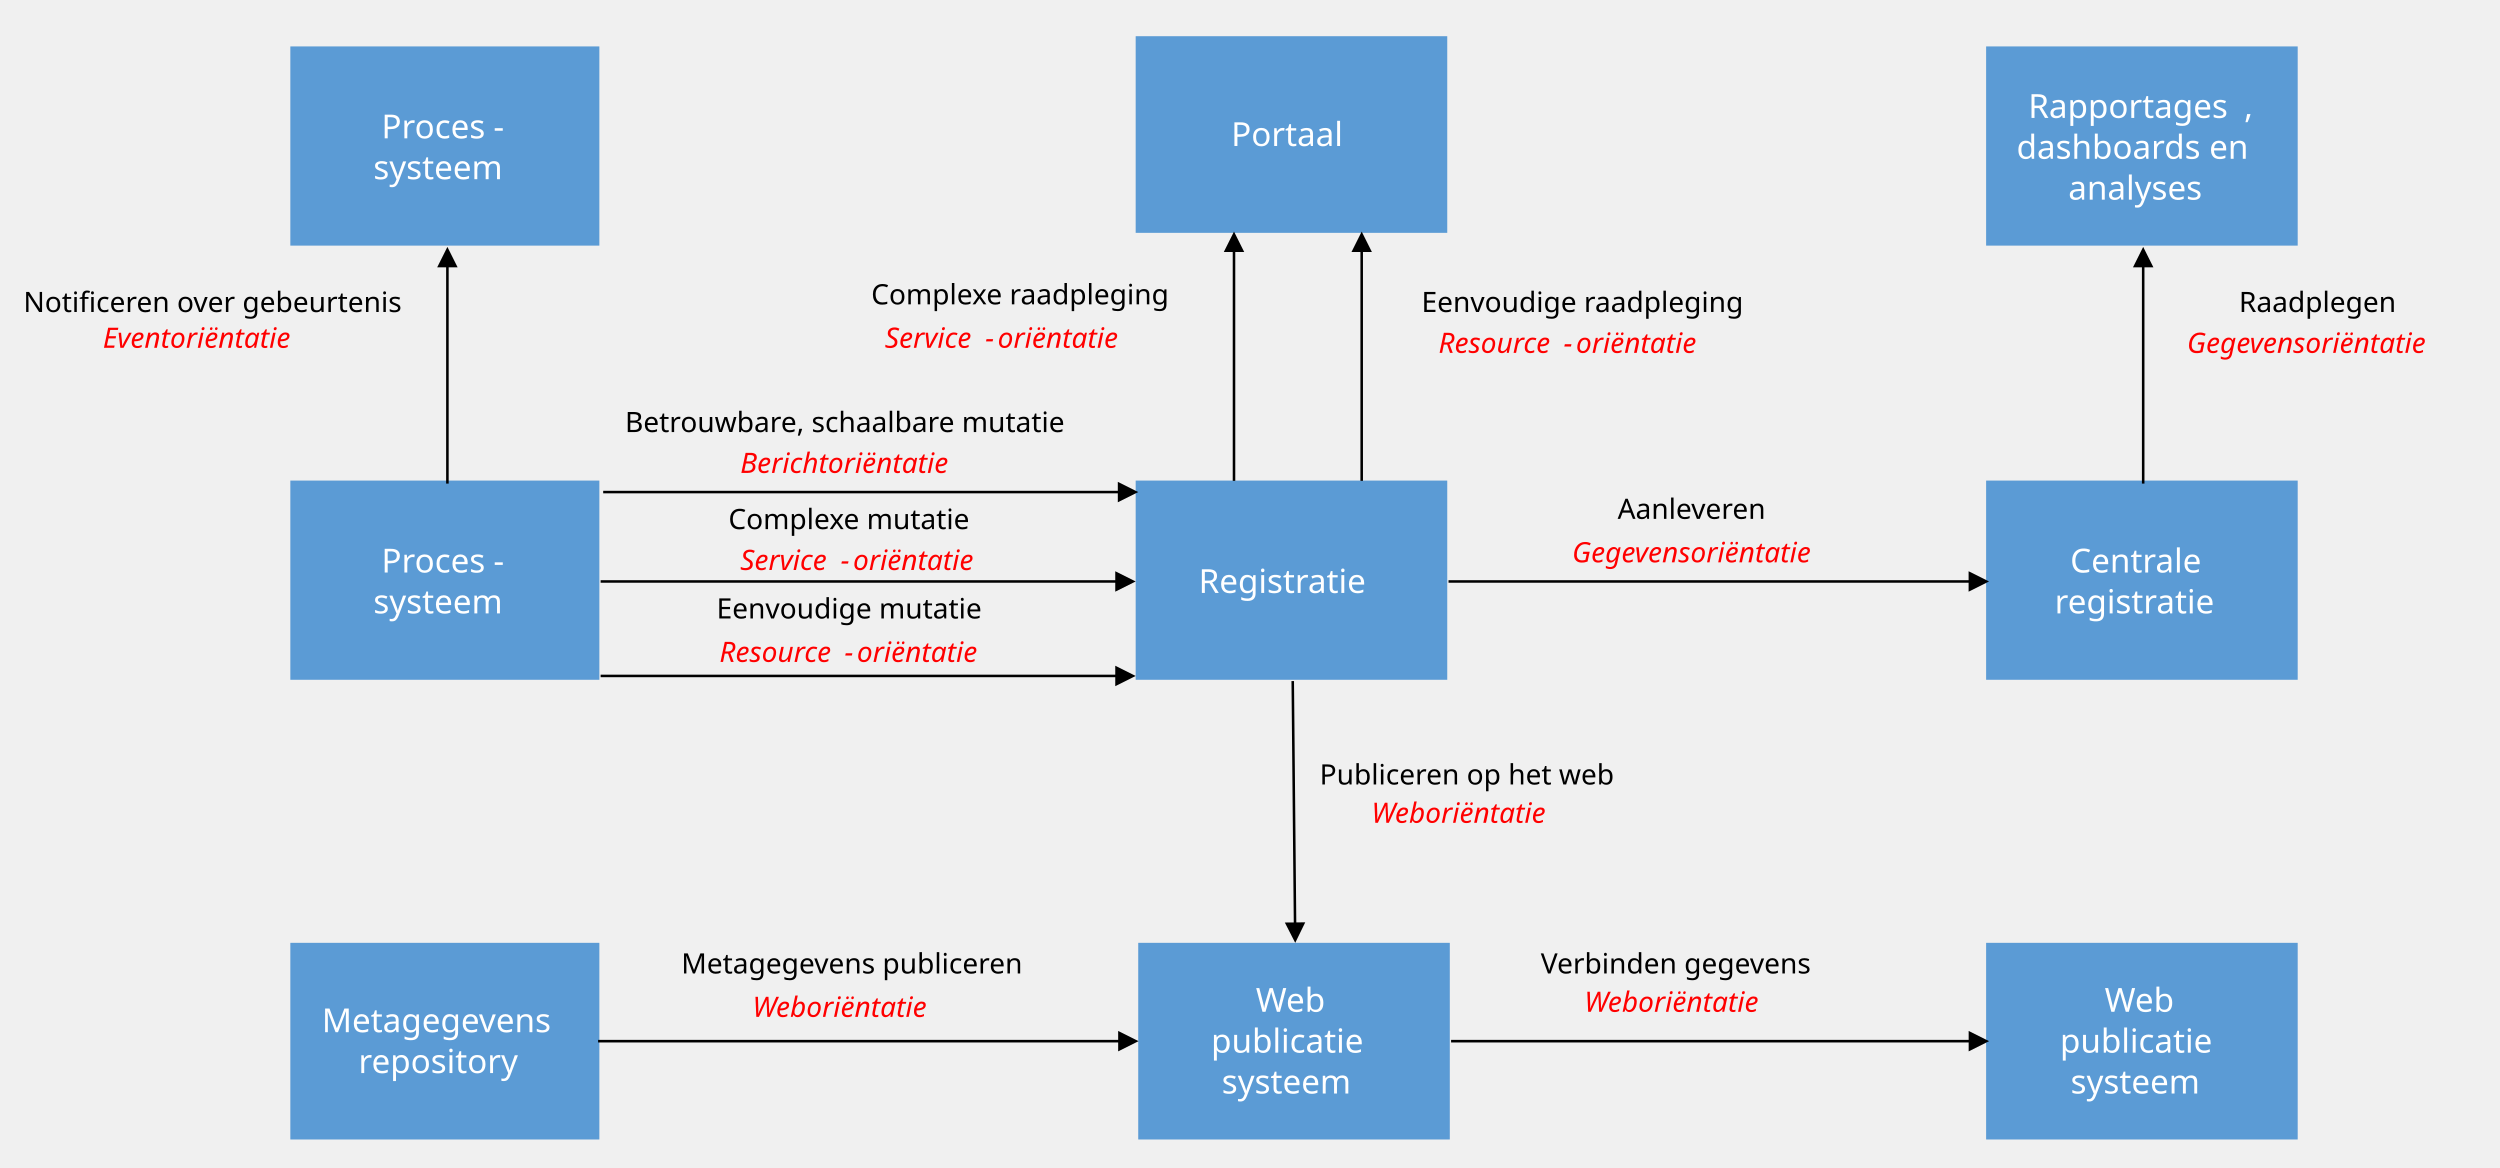
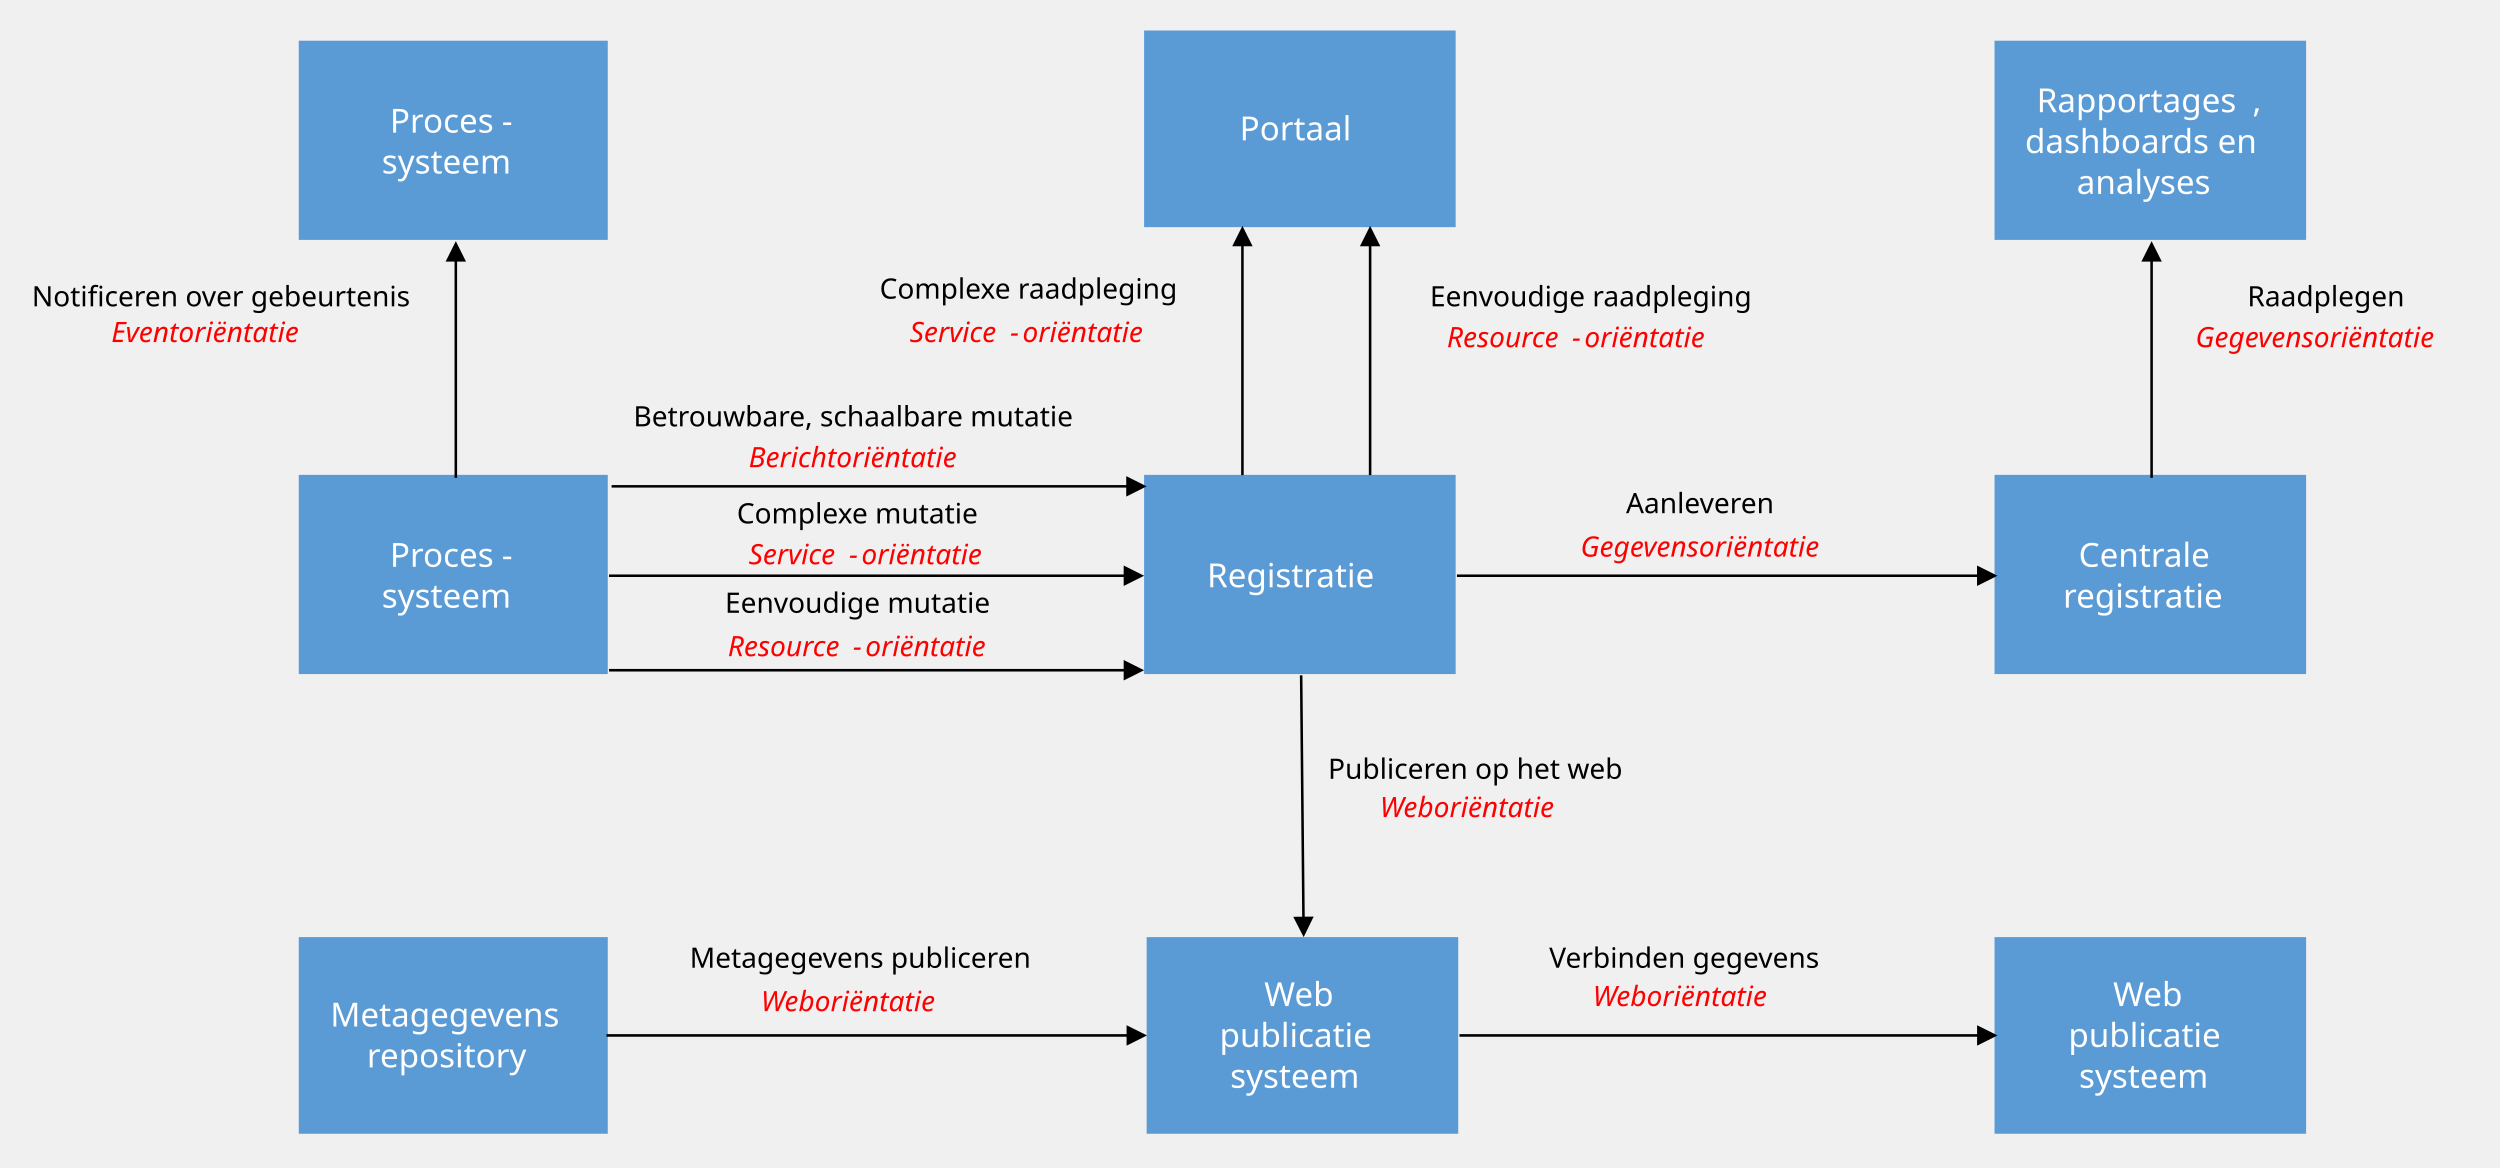
<svg xmlns="http://www.w3.org/2000/svg" width="259mm" height="121mm" viewBox="0 0 259 121" version="1.1" id="svg1">
  <defs id="defs1" />
  <g id="layer1">
-     <g transform="matrix(0.2645833,0,0,0.2645833,-31.56909,-49.16595)" id="g52">
+     <g transform="matrix(0.2645833,0,0,0.2645833,-30.69695,-49.75837)" id="g52">
      <rect x="564" y="374" width="122" height="78" fill="#5b9bd5" id="rect1" />
      <text fill="#ffffff" font-family="Verdana, Verdana_MSFontService, sans-serif" font-weight="400" font-size="13px" transform="translate(588.649,418)" id="text1">Registratie</text>
      <rect x="897" y="374" width="122" height="78" fill="#5b9bd5" id="rect2" />
      <text fill="#ffffff" font-family="Verdana, Verdana_MSFontService, sans-serif" font-weight="400" font-size="13px" transform="translate(929.917,410)" id="text2">Centrale</text>
      <text fill="#ffffff" font-family="Verdana, Verdana_MSFontService, sans-serif" font-weight="400" font-size="13px" transform="translate(923.837,426)" id="text3">registratie</text>
      <rect x="564" y="200" width="122" height="77" fill="#5b9bd5" id="rect3" />
      <text fill="#ffffff" font-family="Verdana, Verdana_MSFontService, sans-serif" font-weight="400" font-size="13px" transform="translate(601.399,243)" id="text4">Portaal</text>
      <rect x="233" y="374" width="121" height="78" fill="#5b9bd5" id="rect4" />
      <text fill="#ffffff" font-family="Verdana, Verdana_MSFontService, sans-serif" font-weight="400" font-size="13px" transform="translate(268.681,410)" id="text5">Proces</text>
      <text fill="#ffffff" font-family="Verdana, Verdana_MSFontService, sans-serif" font-weight="400" font-size="13px" transform="translate(312.515,410)" id="text6">-</text>
      <text fill="#ffffff" font-family="Verdana, Verdana_MSFontService, sans-serif" font-weight="400" font-size="13px" transform="translate(265.515,426)" id="text7">systeem</text>
      <path d="m 652,374.107 v -90.94 h 1 v 90.94 z m -3.5,-89.607 4,-8 4,8 z" id="path7" />
      <text font-family="Verdana, Verdana_MSFontService, sans-serif" font-weight="400" font-size="11px" transform="translate(675.927,308)" id="text8">Eenvoudige raadpleging</text>
      <rect x="233" y="204" width="121" height="78" fill="#5b9bd5" id="rect8" />
      <text fill="#ffffff" font-family="Verdana, Verdana_MSFontService, sans-serif" font-weight="400" font-size="13px" transform="translate(268.681,240)" id="text9">Proces</text>
      <text fill="#ffffff" font-family="Verdana, Verdana_MSFontService, sans-serif" font-weight="400" font-size="13px" transform="translate(312.515,240)" id="text10">-</text>
      <text fill="#ffffff" font-family="Verdana, Verdana_MSFontService, sans-serif" font-weight="400" font-size="13px" transform="translate(265.515,256)" id="text11">systeem</text>
      <path d="M 0.5,-5.66354e-7 0.5,86.02 h -1 L -0.5,5.66354e-7 Z M 4,84.687 l -4,8 -4,-8 z" transform="matrix(1,0,0,-1,294.5,375.187)" id="path11" />
      <text font-family="Verdana, Verdana_MSFontService, sans-serif" font-weight="400" font-size="11px" transform="translate(128.49,308)" id="text12">Notificeren over gebeurtenis</text>
      <path d="m 686.5,413 h 204.973 v 1 H 686.5 Z m 203.64,-3.5 8,4 -8,4 z" id="path12" />
      <text font-family="Verdana, Verdana_MSFontService, sans-serif" font-weight="400" font-size="11px" transform="translate(752.705,389)" id="text13">Aanleveren</text>
      <text fill="#ff0000" font-family="Verdana, Verdana_MSFontService, sans-serif" font-style="italic" font-weight="400" font-size="11px" transform="translate(159.568,322)" id="text14">Eventoriëntatie</text>
      <text fill="#ff0000" font-family="Verdana, Verdana_MSFontService, sans-serif" font-style="italic" font-weight="400" font-size="11px" transform="translate(734.877,406)" id="text15">Gegevensoriëntatie</text>
      <text fill="#ff0000" font-family="Verdana, Verdana_MSFontService, sans-serif" font-style="italic" font-weight="400" font-size="11px" transform="translate(682.557,324)" id="text16">Resource</text>
      <text fill="#ff0000" font-family="Verdana, Verdana_MSFontService, sans-serif" font-style="italic" font-weight="400" font-size="11px" transform="translate(731.557,324)" id="text17">-</text>
      <text fill="#ff0000" font-family="Verdana, Verdana_MSFontService, sans-serif" font-style="italic" font-weight="400" font-size="11px" transform="translate(736.391,324)" id="text18">oriëntatie</text>
      <rect x="565" y="555" width="122" height="77" fill="#5b9bd5" id="rect18" />
      <text fill="#ffffff" font-family="Verdana, Verdana_MSFontService, sans-serif" font-weight="400" font-size="13px" transform="translate(611.04,582)" id="text19">Web</text>
      <text fill="#ffffff" font-family="Verdana, Verdana_MSFontService, sans-serif" font-weight="400" font-size="13px" transform="translate(593.54,598)" id="text20">publicatie</text>
      <text fill="#ffffff" font-family="Verdana, Verdana_MSFontService, sans-serif" font-weight="400" font-size="13px" transform="translate(597.707,614)" id="text21">systeem</text>
      <path d="m 355.5,378 h 202.837 v 1 H 355.5 Z m 201.504,-3.5 8,4 -8,4 z" id="path21" />
      <text font-family="Verdana, Verdana_MSFontService, sans-serif" font-weight="400" font-size="11px" transform="translate(364.055,355)" id="text22">Betrouwbare, schaalbare mutatie</text>
      <text fill="#ff0000" font-family="Verdana, Verdana_MSFontService, sans-serif" font-style="italic" font-weight="400" font-size="11px" transform="translate(409.158,371)" id="text23">Berichtoriëntatie</text>
      <text font-family="Verdana, Verdana_MSFontService, sans-serif" font-weight="400" font-size="11px" transform="translate(460.442,305)" id="text24">Complexe raadpleging</text>
-       <text fill="#ff0000" font-family="Verdana, Verdana_MSFontService, sans-serif" font-style="italic" font-weight="400" font-size="11px" transform="translate(465.779,322)" id="text25">Service</text>
-       <text fill="#ff0000" font-family="Verdana, Verdana_MSFontService, sans-serif" font-style="italic" font-weight="400" font-size="11px" transform="translate(505.112,322)" id="text26">-</text>
-       <text fill="#ff0000" font-family="Verdana, Verdana_MSFontService, sans-serif" font-style="italic" font-weight="400" font-size="11px" transform="translate(509.946,322)" id="text27">oriëntatie</text>
+       <text fill="#ff0000" font-family="Verdana, Verdana_MSFontService, sans-serif" font-style="italic" font-weight="400" font-size="11px" transform="translate(472.216,322)" id="text25">Service</text>
+       <text fill="#ff0000" font-family="Verdana, Verdana_MSFontService, sans-serif" font-style="italic" font-weight="400" font-size="11px" transform="translate(511.549,322)" id="text26">-</text>
+       <text fill="#ff0000" font-family="Verdana, Verdana_MSFontService, sans-serif" font-style="italic" font-weight="400" font-size="11px" transform="translate(516.383,322)" id="text27">oriëntatie</text>
      <rect x="233" y="555" width="121" height="77" fill="#5b9bd5" id="rect27" />
      <text fill="#ffffff" font-family="Verdana, Verdana_MSFontService, sans-serif" font-weight="400" font-size="13px" transform="translate(245.348,590)" id="text28">Metagegevens</text>
      <text fill="#ffffff" font-family="Verdana, Verdana_MSFontService, sans-serif" font-weight="400" font-size="13px" transform="translate(259.681,606)" id="text29">repository</text>
      <text font-family="Verdana, Verdana_MSFontService, sans-serif" font-weight="400" font-size="11px" transform="translate(386.091,567)" id="text30">Metagegevens publiceren</text>
      <text fill="#ff0000" font-family="Verdana, Verdana_MSFontService, sans-serif" font-style="italic" font-weight="400" font-size="11px" transform="translate(413.956,584)" id="text31">Weboriëntatie</text>
      <path d="m 602,374.107 v -90.94 h 1 v 90.94 z m -3.5,-89.607 4,-8 4,8 z" id="path31" />
      <path d="m 353.5,593 h 204.973 v 1 H 353.5 Z m 203.64,-3.5 8,4 -8,4 z" id="path32" />
      <text font-family="Verdana, Verdana_MSFontService, sans-serif" font-weight="400" font-size="11px" transform="translate(399.902,428)" id="text32">Eenvoudige mutatie</text>
      <text fill="#ff0000" font-family="Verdana, Verdana_MSFontService, sans-serif" font-style="italic" font-weight="400" font-size="11px" transform="translate(400.996,445)" id="text33">Resource</text>
      <text fill="#ff0000" font-family="Verdana, Verdana_MSFontService, sans-serif" font-style="italic" font-weight="400" font-size="11px" transform="translate(449.996,445)" id="text34">-</text>
      <text fill="#ff0000" font-family="Verdana, Verdana_MSFontService, sans-serif" font-style="italic" font-weight="400" font-size="11px" transform="translate(454.829,445)" id="text35">oriëntatie</text>
      <path d="m 354.5,450 h 202.837 v 1 H 354.5 Z m 201.504,-3.5 8,4 -8,4 z" id="path35" />
      <rect x="897" y="204" width="122" height="78" fill="#5b9bd5" id="rect35" />
      <text fill="#ffffff" font-family="Verdana, Verdana_MSFontService, sans-serif" font-weight="400" font-size="13px" transform="translate(913.507,232)" id="text36">Rapportages</text>
      <text fill="#ffffff" font-family="Verdana, Verdana_MSFontService, sans-serif" font-weight="400" font-size="13px" transform="translate(998.007,232)" id="text37">,</text>
      <text fill="#ffffff" font-family="Verdana, Verdana_MSFontService, sans-serif" font-weight="400" font-size="13px" transform="translate(908.92,248)" id="text38">dashboards en</text>
      <text fill="#ffffff" font-family="Verdana, Verdana_MSFontService, sans-serif" font-weight="400" font-size="13px" transform="translate(929.173,264)" id="text39">analyses</text>
      <path d="M 0.5,-5.66354e-7 0.5,86.02 h -1 L -0.5,5.66354e-7 Z M 4,84.687 l -4,8 -4,-8 z" transform="matrix(1,0,0,-1,958.5,375.187)" id="path39" />
      <text font-family="Verdana, Verdana_MSFontService, sans-serif" font-weight="400" font-size="11px" transform="translate(996.002,308)" id="text40">Raadplegen</text>
      <text fill="#ff0000" font-family="Verdana, Verdana_MSFontService, sans-serif" font-style="italic" font-weight="400" font-size="11px" transform="translate(975.649,324)" id="text41">Gegevensoriëntatie</text>
      <text font-family="Verdana, Verdana_MSFontService, sans-serif" font-weight="400" font-size="11px" transform="translate(404.53,393)" id="text42">Complexe mutatie</text>
      <text fill="#ff0000" font-family="Verdana, Verdana_MSFontService, sans-serif" font-style="italic" font-weight="400" font-size="11px" transform="translate(409.158,409)" id="text43">Service</text>
      <text fill="#ff0000" font-family="Verdana, Verdana_MSFontService, sans-serif" font-style="italic" font-weight="400" font-size="11px" transform="translate(448.491,409)" id="text44">-</text>
      <text fill="#ff0000" font-family="Verdana, Verdana_MSFontService, sans-serif" font-style="italic" font-weight="400" font-size="11px" transform="translate(453.325,409)" id="text45">oriëntatie</text>
      <path d="m 354.5,413 h 202.837 v 1 H 354.5 Z m 201.504,-3.5 8,4 -8,4 z" id="path45" />
      <path d="m 626,452.495 0.911,95.839 -1,0.01 L 625,452.505 Z m 4.398,94.473 -3.923,8.038 -4.076,-7.962 z" id="path46" />
      <text fill="#ff0000" font-family="Verdana, Verdana_MSFontService, sans-serif" font-style="italic" font-weight="400" font-size="11px" transform="translate(656.318,508)" id="text46">Weboriëntatie</text>
      <text font-family="Verdana, Verdana_MSFontService, sans-serif" font-weight="400" font-size="11px" transform="translate(636.034,493)" id="text47">Publiceren op het web</text>
      <rect x="897" y="555" width="122" height="77" fill="#5b9bd5" id="rect47" />
      <text fill="#ffffff" font-family="Verdana, Verdana_MSFontService, sans-serif" font-weight="400" font-size="13px" transform="translate(943.42,582)" id="text48">Web</text>
      <text fill="#ffffff" font-family="Verdana, Verdana_MSFontService, sans-serif" font-weight="400" font-size="13px" transform="translate(925.92,598)" id="text49">publicatie</text>
      <text fill="#ffffff" font-family="Verdana, Verdana_MSFontService, sans-serif" font-weight="400" font-size="13px" transform="translate(930.086,614)" id="text50">systeem</text>
      <path d="m 687.5,593 h 203.999 v 1 H 687.5 Z m 202.665,-3.5 8,4 -8,4 z" id="path50" />
      <text fill="#ff0000" font-family="Verdana, Verdana_MSFontService, sans-serif" font-style="italic" font-weight="400" font-size="11px" transform="translate(739.678,582)" id="text51">Weboriëntatie</text>
      <text font-family="Verdana, Verdana_MSFontService, sans-serif" font-weight="400" font-size="11px" transform="translate(722.625,567)" id="text52">Verbinden gegevens</text>
    </g>
  </g>
</svg>
